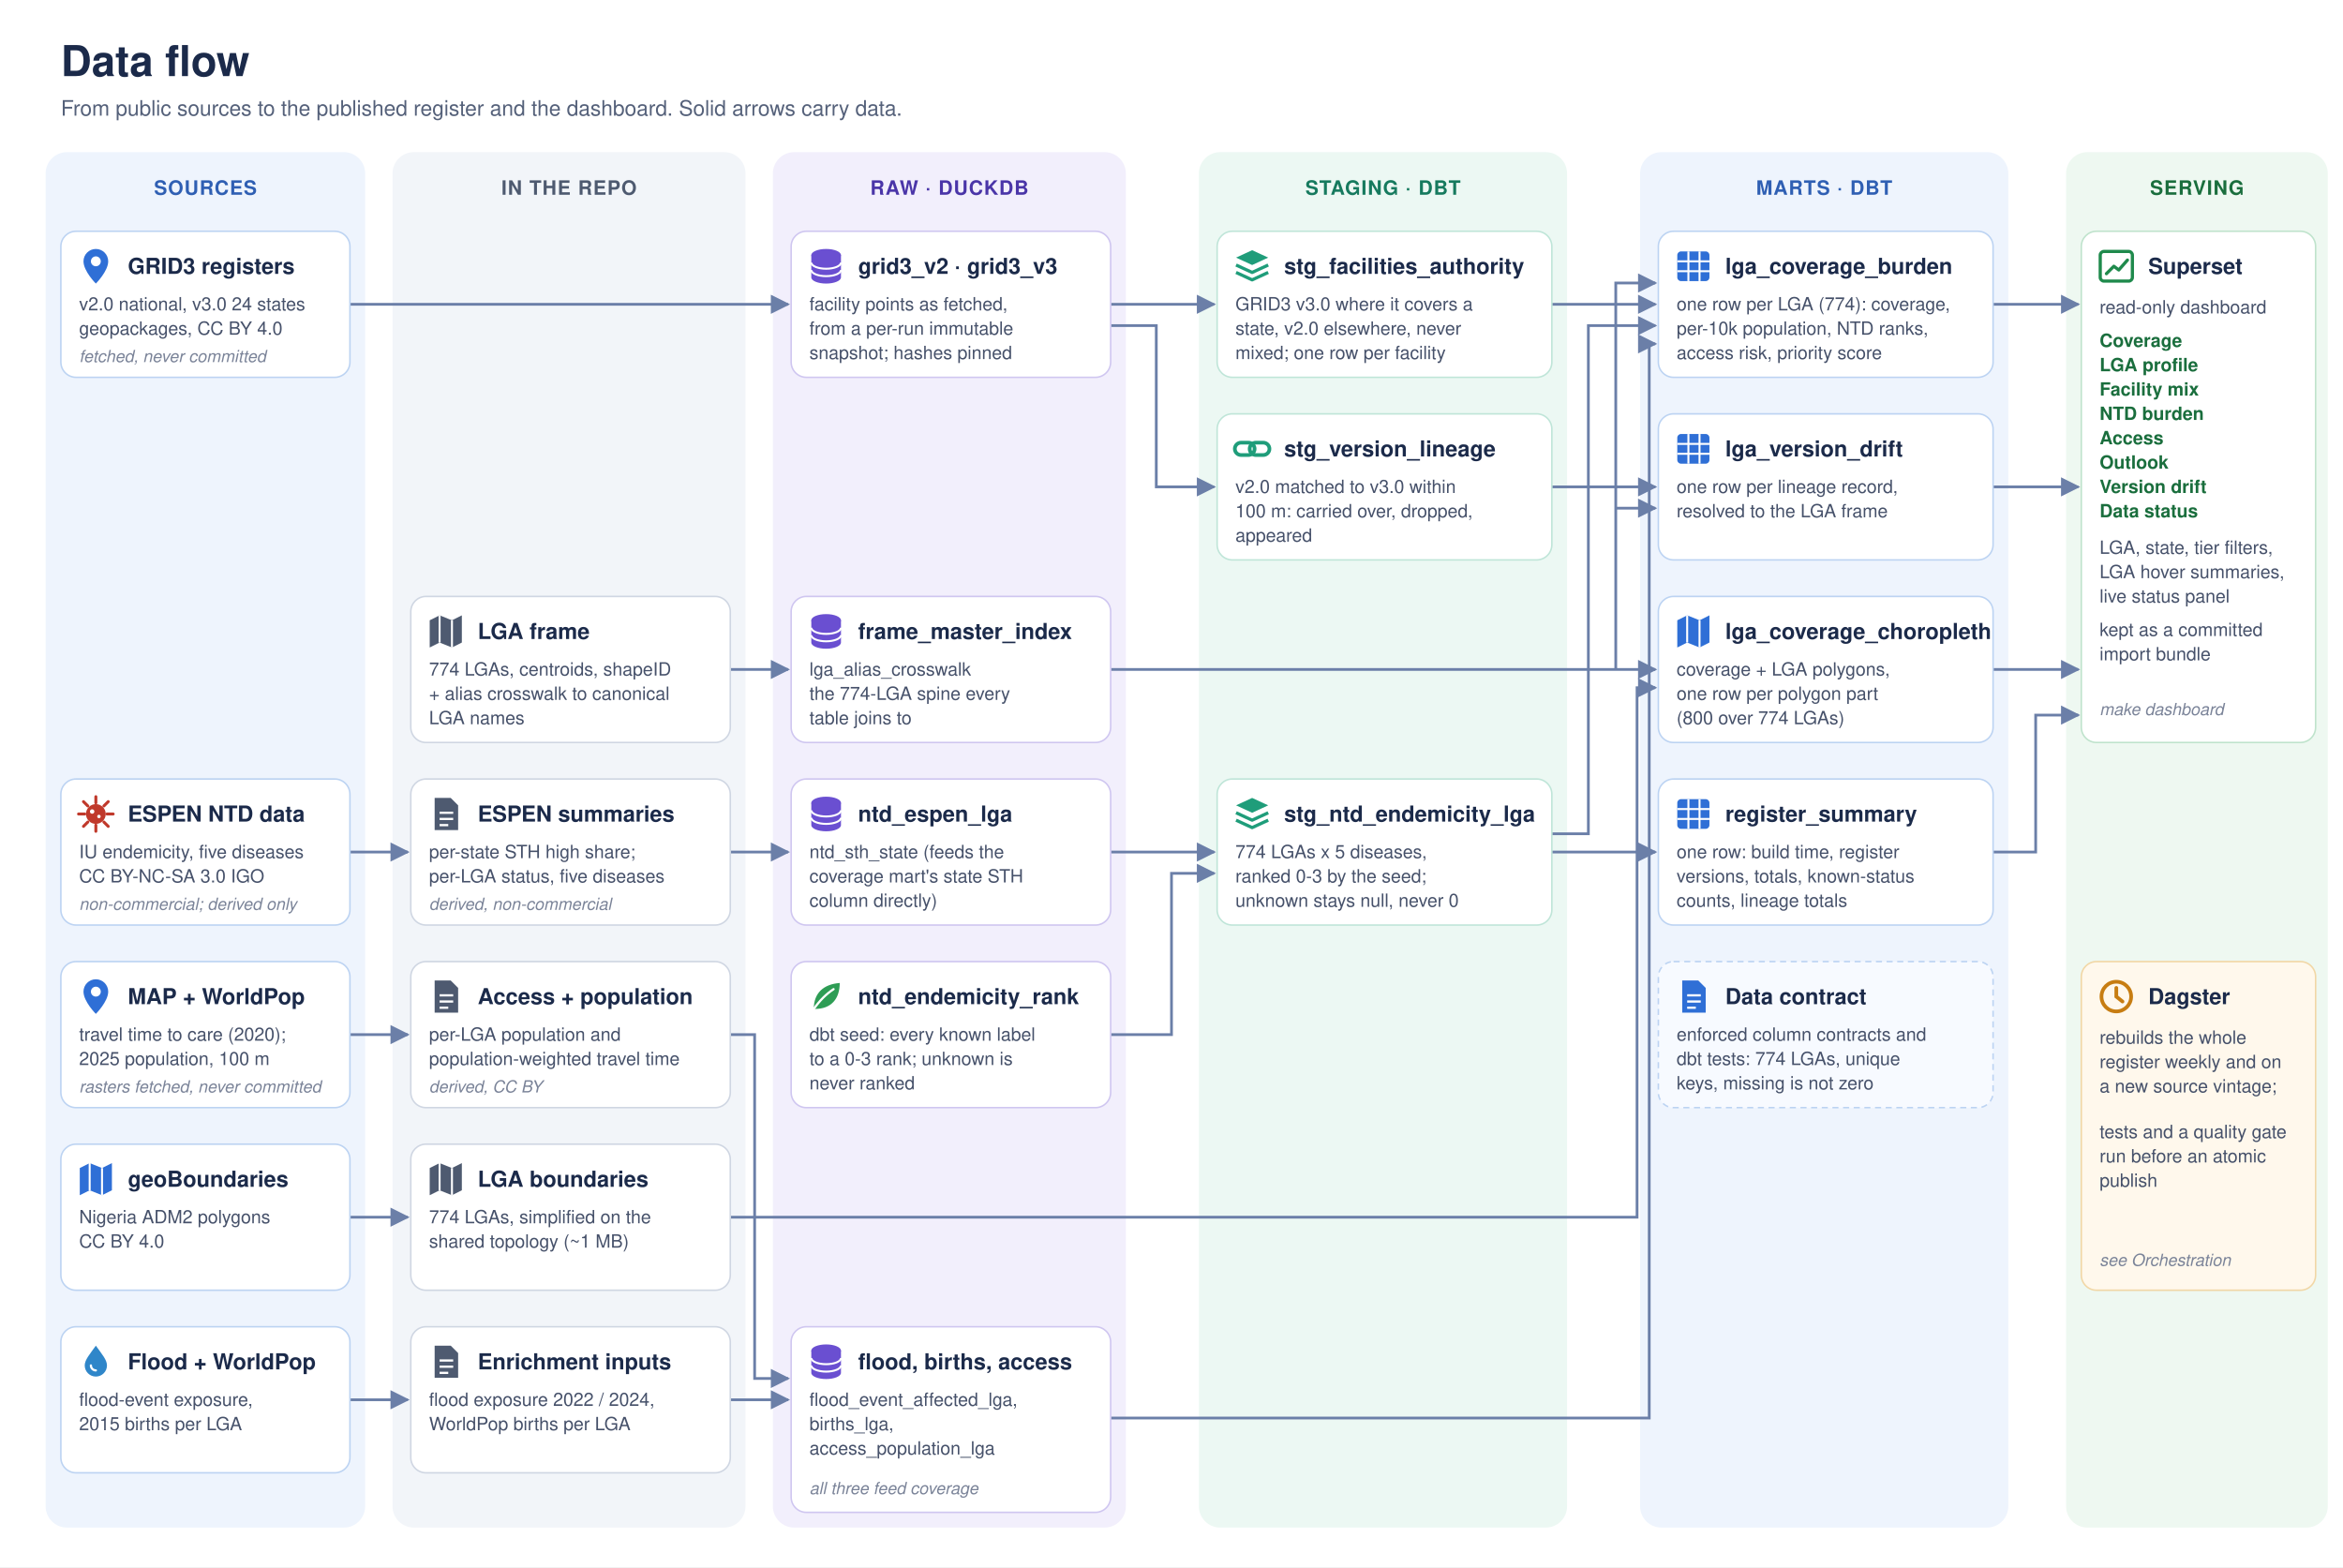
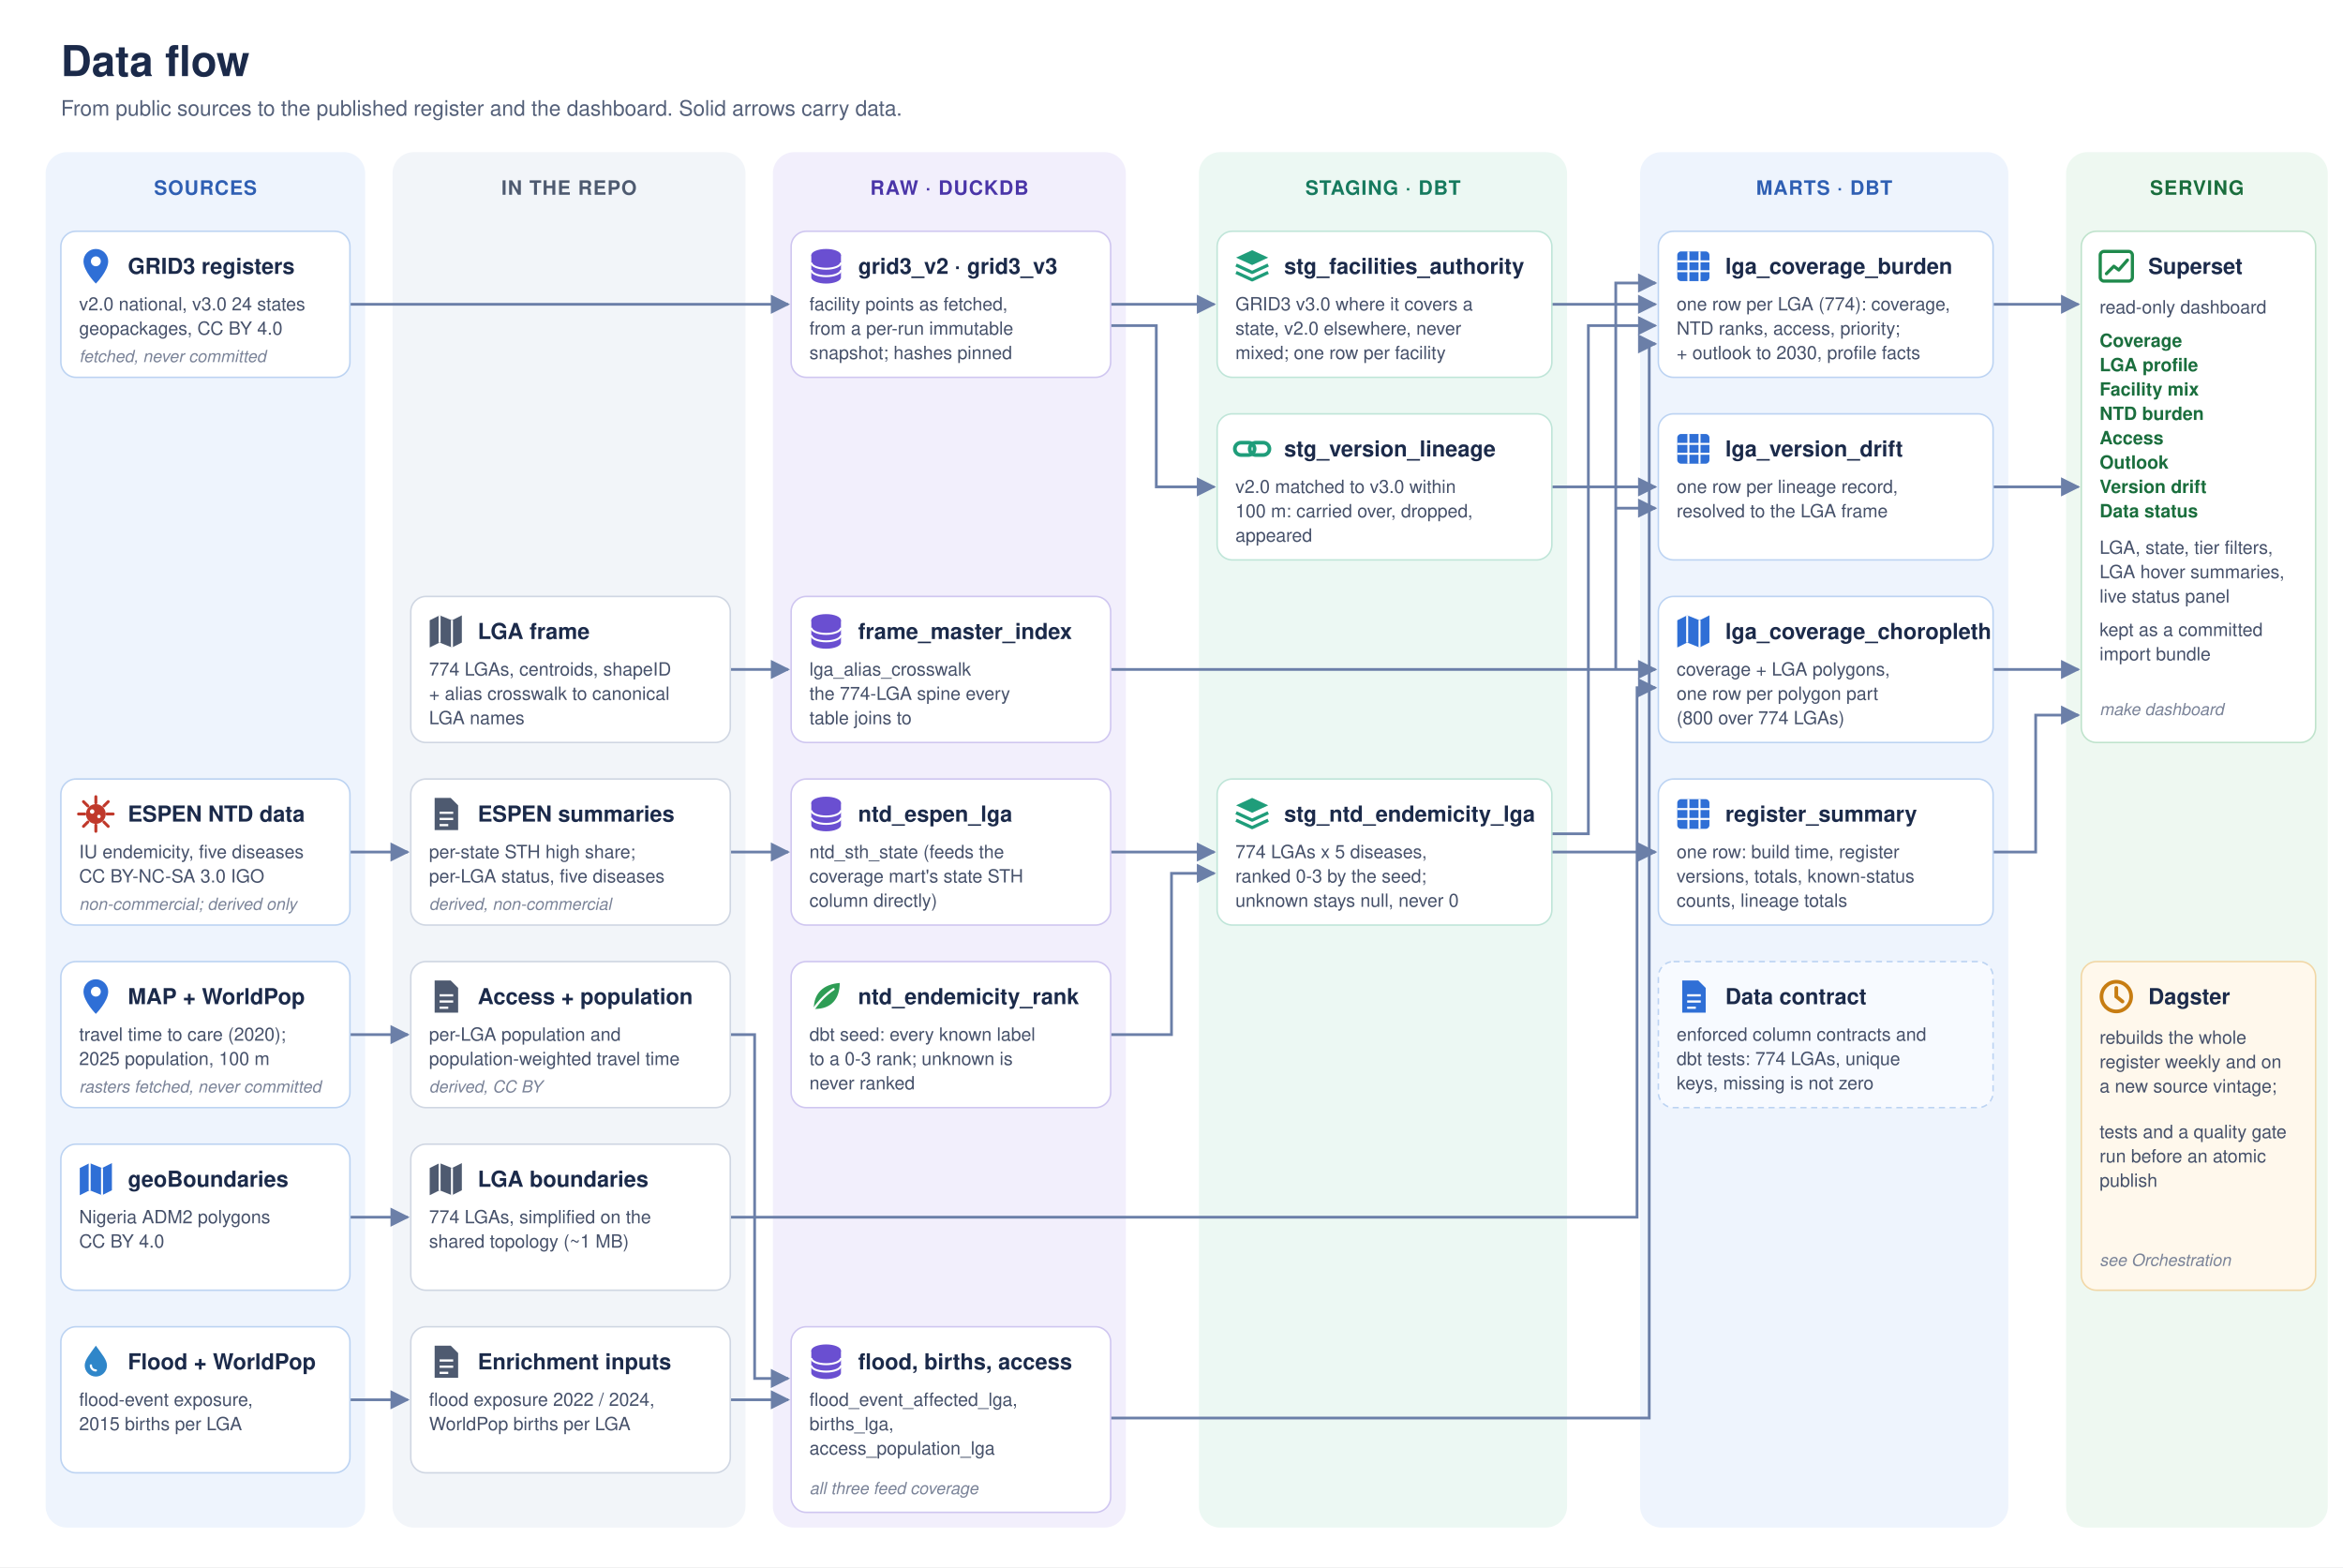
<svg xmlns="http://www.w3.org/2000/svg" xmlns:xlink="http://www.w3.org/1999/xlink" viewBox="0 0 1540 1030" width="1540" height="1030" role="img" aria-labelledby="t d" font-family="Helvetica, Arial, sans-serif">
  <defs>
    <marker id="a" viewBox="0 0 10 10" refX="9" refY="5" markerWidth="7" markerHeight="7" orient="auto">
      <path d="M0,0 L10,5 L0,10 z" fill="#6b7fa8" />
    </marker>
    <symbol id="i-pin" viewBox="0 0 32 32">
      <path fill-rule="evenodd" d="M16 2a10 10 0 0 1 10 10c0 8-10 18-10 18S6 20 6 12A10 10 0 0 1 16 2zm0 6a4 4 0 1 0 0 8a4 4 0 1 0 0-8z" fill="currentColor" />
    </symbol>
    <symbol id="i-db" viewBox="0 0 32 32">
      <ellipse cx="16" cy="7" rx="12" ry="5" fill="currentColor" />
      <path d="M4 7v18a12 5 0 0 0 24 0V7" fill="currentColor" />
      <path d="M4 13a12 5 0 0 0 24 0M4 19a12 5 0 0 0 24 0" fill="none" stroke="#fff" stroke-width="1.6" />
    </symbol>
    <symbol id="i-layers" viewBox="0 0 32 32">
      <path d="M16 3l13 6-13 6L3 9z" fill="currentColor" />
      <path d="M3 15l13 6 13-6M3 21l13 6 13-6" fill="none" stroke="currentColor" stroke-width="2.6" stroke-linejoin="round" />
    </symbol>
    <symbol id="i-table" viewBox="0 0 32 32">
      <rect x="3" y="4" width="26" height="24" rx="3" fill="currentColor" />
      <path d="M3 12h26M3 20h26M12 4v24M21 4v24" stroke="#fff" stroke-width="1.6" />
    </symbol>
    <symbol id="i-map" viewBox="0 0 32 32">
      <path d="M3 7l8-4 10 4 8-4v22l-8 4-10-4-8 4z" fill="currentColor" />
      <path d="M11 3v22M21 7v22" stroke="#fff" stroke-width="1.6" />
    </symbol>
    <symbol id="i-virus" viewBox="0 0 32 32">
      <circle cx="16" cy="16" r="8" fill="currentColor" />
      <g stroke="currentColor" stroke-width="2.4" stroke-linecap="round">
        <path d="M16 2v5M16 25v5M2 16h5M25 16h5M6 6l3.5 3.5M22.5 22.5L26 26M26 6l-3.5 3.5M9.5 22.5L6 26" />
      </g>
      <circle cx="13" cy="14" r="1.8" fill="#fff" />
      <circle cx="18.5" cy="18" r="1.4" fill="#fff" />
    </symbol>
    <symbol id="i-drop" viewBox="0 0 32 32">
      <path d="M16 3c5 7 9 11.5 9 16a9 9 0 0 1-18 0c0-4.5 4-9 9-16z" fill="currentColor" />
      <path d="M12 19a4 4 0 0 0 4 4" fill="none" stroke="#fff" stroke-width="1.8" stroke-linecap="round" />
    </symbol>
    <symbol id="i-seed" viewBox="0 0 32 32">
      <path d="M6 26C6 13 14 6 27 5c0 13-7 21-20 21z" fill="currentColor" />
      <path d="M6 26C11 19 16 14 22 10" fill="none" stroke="#fff" stroke-width="1.8" stroke-linecap="round" />
    </symbol>
    <symbol id="i-doc" viewBox="0 0 32 32">
      <path d="M7 3h13l6 6v20H7z" fill="currentColor" />
      <path d="M11 15h11M11 20h11M11 25h7" stroke="#fff" stroke-width="1.8" />
    </symbol>
    <symbol id="i-chart" viewBox="0 0 32 32">
      <rect x="3" y="4" width="26" height="24" rx="3" fill="none" stroke="currentColor" stroke-width="2.6" />
      <path d="M8 22l6-6 4 3 7-8" fill="none" stroke="currentColor" stroke-width="2.6" stroke-linecap="round" stroke-linejoin="round" />
    </symbol>
    <symbol id="i-clock" viewBox="0 0 32 32">
      <circle cx="16" cy="16" r="12" fill="none" stroke="currentColor" stroke-width="3" />
      <path d="M16 9v7l5 4" fill="none" stroke="currentColor" stroke-width="3" stroke-linecap="round" />
    </symbol>
    <symbol id="i-link" viewBox="0 0 32 32">
      <rect x="2" y="11" width="16" height="10" rx="5" fill="none" stroke="currentColor" stroke-width="3" />
      <rect x="14" y="11" width="16" height="10" rx="5" fill="none" stroke="currentColor" stroke-width="3" />
    </symbol>
    <style>
      .h1{font-size:28px;font-weight:700;fill:#1b2a4a}
      .sub{font-size:14px;fill:#55617a}
      .col{font-size:13px;font-weight:700;letter-spacing:.6px}
      .ct{font-size:14.5px;font-weight:700;fill:#1b2a4a}
      .cb{font-size:12px;fill:#46516a}
      .ft{font-size:11px;font-style:italic;fill:#7a8398}
      .e{fill:none;stroke:#6b7fa8;stroke-width:1.8;marker-end:url(#a)}
      .ed{fill:none;stroke:#9aa6bf;stroke-width:1.6;stroke-dasharray:5 4;marker-end:url(#a)}
    </style>
  </defs>
  <rect width="1540" height="1030" fill="#fff" />
  <text x="40" y="50" class="h1">Data flow</text>
  <text x="40" y="76" class="sub">From public sources to the published register and the dashboard. Solid arrows carry data.</text>
  <rect x="30" y="100" width="210" height="904" rx="14" fill="#eef4fd" />
  <rect x="258" y="100" width="232" height="904" rx="14" fill="#f2f5f9" />
  <rect x="508" y="100" width="232" height="904" rx="14" fill="#f2effc" />
  <rect x="788" y="100" width="242" height="904" rx="14" fill="#ecf8f3" />
  <rect x="1078" y="100" width="242" height="904" rx="14" fill="#eef4fd" />
  <rect x="1358" y="100" width="172" height="904" rx="14" fill="#eef8f1" />
  <text x="135" y="128" class="col" fill="#2f5fb3" text-anchor="middle">SOURCES</text>
  <text x="374" y="128" class="col" fill="#4e5a70" text-anchor="middle">IN THE REPO</text>
  <text x="624" y="128" class="col" fill="#4a35a8" text-anchor="middle">RAW · DUCKDB</text>
  <text x="909" y="128" class="col" fill="#167a5e" text-anchor="middle">STAGING · DBT</text>
  <text x="1199" y="128" class="col" fill="#2f5fb3" text-anchor="middle">MARTS · DBT</text>
  <text x="1444" y="128" class="col" fill="#1a6e3d" text-anchor="middle">SERVING</text>
  <path class="e" d="M230,200 H518" />
  <path class="e" d="M730,200 H798" />
  <path class="e" d="M730,214 H760 V320 H798" />
  <path class="e" d="M1020,200 H1088" />
  <path class="e" d="M1020,320 H1088" />
  <path class="e" d="M480,440 H518" />
  <path class="e" d="M730,440 H1088" />
  <path class="e" d="M1062,440 V186 H1088" />
  <path class="e" d="M1062,334 H1088" />
  <path class="e" d="M230,560 H268" />
  <path class="e" d="M480,560 H518" />
  <path class="e" d="M730,560 H798" />
  <path class="e" d="M730,680 H770 V574 H798" />
  <path class="e" d="M1020,560 H1088" />
  <path class="e" d="M1020,548 H1044 V214 H1088" />
  <path class="e" d="M230,800 H268" />
  <path class="e" d="M230,680 H268" />
  <path class="e" d="M480,680 H496 V906 H518" />
  <path class="e" d="M730,932 H1084 V226 H1088" />
  <path class="e" d="M480,800 H1076 V452 H1088" />
  <path class="e" d="M230,920 H268" />
  <path class="e" d="M480,920 H518" />
  <path class="e" d="M1310,200 H1366" />
  <path class="e" d="M1310,320 H1366" />
  <path class="e" d="M1310,440 H1366" />
  <path class="e" d="M1310,560 H1338 V470 H1366" />
  <g>
    <rect x="40" y="152" width="190" height="96" rx="10" fill="#fff" stroke="#bcd3f2" />
    <use href="#i-pin" xlink:href="#i-pin" x="50" y="162" width="26" height="26" color="#2f6fd6" />
    <text x="84" y="180" class="ct">GRID3 registers</text>
    <text class="cb">
      <tspan x="52" y="204">v2.0 national, v3.0 24 states</tspan>
      <tspan x="52" y="220">geopackages, CC BY 4.0</tspan>
    </text>
    <text x="52" y="238" class="ft">fetched, never committed</text>
  </g>
  <g>
    <rect x="40" y="512" width="190" height="96" rx="10" fill="#fff" stroke="#bcd3f2" />
    <use href="#i-virus" xlink:href="#i-virus" x="50" y="522" width="26" height="26" color="#c0392b" />
    <text x="84" y="540" class="ct">ESPEN NTD data</text>
    <text class="cb">
      <tspan x="52" y="564">IU endemicity, five diseases</tspan>
      <tspan x="52" y="580">CC BY-NC-SA 3.0 IGO</tspan>
    </text>
    <text x="52" y="598" class="ft">non-commercial; derived only</text>
  </g>
  <g>
    <rect x="40" y="752" width="190" height="96" rx="10" fill="#fff" stroke="#bcd3f2" />
    <use href="#i-map" xlink:href="#i-map" x="50" y="762" width="26" height="26" color="#2f6fd6" />
    <text x="84" y="780" class="ct">geoBoundaries</text>
    <text class="cb">
      <tspan x="52" y="804">Nigeria ADM2 polygons</tspan>
      <tspan x="52" y="820">CC BY 4.0</tspan>
    </text>
  </g>
  <g>
    <rect x="40" y="872" width="190" height="96" rx="10" fill="#fff" stroke="#bcd3f2" />
    <use href="#i-drop" xlink:href="#i-drop" x="50" y="882" width="26" height="26" color="#2f86c9" />
    <text x="84" y="900" class="ct">Flood + WorldPop</text>
    <text class="cb">
      <tspan x="52" y="924">flood-event exposure,</tspan>
      <tspan x="52" y="940">2015 births per LGA</tspan>
    </text>
  </g>
  <g>
    <rect x="40" y="632" width="190" height="96" rx="10" fill="#fff" stroke="#bcd3f2" />
    <use href="#i-pin" xlink:href="#i-pin" x="50" y="642" width="26" height="26" color="#2f6fd6" />
    <text x="84" y="660" class="ct">MAP + WorldPop</text>
    <text class="cb">
      <tspan x="52" y="684">travel time to care (2020);</tspan>
      <tspan x="52" y="700">2025 population, 100 m</tspan>
    </text>
    <text x="52" y="718" class="ft">rasters fetched, never committed</text>
  </g>
  <g>
    <rect x="270" y="392" width="210" height="96" rx="10" fill="#fff" stroke="#cfd6e2" />
    <use href="#i-map" xlink:href="#i-map" x="280" y="402" width="26" height="26" color="#4e5a70" />
    <text x="314" y="420" class="ct">LGA frame</text>
    <text class="cb">
      <tspan x="282" y="444">774 LGAs, centroids, shapeID</tspan>
      <tspan x="282" y="460">+ alias crosswalk to canonical</tspan>
      <tspan x="282" y="476">LGA names</tspan>
    </text>
  </g>
  <g>
    <rect x="270" y="512" width="210" height="96" rx="10" fill="#fff" stroke="#cfd6e2" />
    <use href="#i-doc" xlink:href="#i-doc" x="280" y="522" width="26" height="26" color="#4e5a70" />
    <text x="314" y="540" class="ct">ESPEN summaries</text>
    <text class="cb">
      <tspan x="282" y="564">per-state STH high share;</tspan>
      <tspan x="282" y="580">per-LGA status, five diseases</tspan>
    </text>
    <text x="282" y="598" class="ft">derived, non-commercial</text>
  </g>
  <g>
    <rect x="270" y="752" width="210" height="96" rx="10" fill="#fff" stroke="#cfd6e2" />
    <use href="#i-map" xlink:href="#i-map" x="280" y="762" width="26" height="26" color="#4e5a70" />
    <text x="314" y="780" class="ct">LGA boundaries</text>
    <text class="cb">
      <tspan x="282" y="804">774 LGAs, simplified on the</tspan>
      <tspan x="282" y="820">shared topology (~1 MB)</tspan>
    </text>
  </g>
  <g>
    <rect x="270" y="872" width="210" height="96" rx="10" fill="#fff" stroke="#cfd6e2" />
    <use href="#i-doc" xlink:href="#i-doc" x="280" y="882" width="26" height="26" color="#4e5a70" />
    <text x="314" y="900" class="ct">Enrichment inputs</text>
    <text class="cb">
      <tspan x="282" y="924">flood exposure 2022 / 2024,</tspan>
      <tspan x="282" y="940">WorldPop births per LGA</tspan>
    </text>
  </g>
  <g>
    <rect x="270" y="632" width="210" height="96" rx="10" fill="#fff" stroke="#cfd6e2" />
    <use href="#i-doc" xlink:href="#i-doc" x="280" y="642" width="26" height="26" color="#4e5a70" />
    <text x="314" y="660" class="ct">Access + population</text>
    <text class="cb">
      <tspan x="282" y="684">per-LGA population and</tspan>
      <tspan x="282" y="700">population-weighted travel time</tspan>
    </text>
    <text x="282" y="718" class="ft">derived, CC BY</text>
  </g>
  <g>
    <rect x="520" y="152" width="210" height="96" rx="10" fill="#fff" stroke="#cfc6f0" />
    <use href="#i-db" xlink:href="#i-db" x="530" y="162" width="26" height="26" color="#6a4fd1" />
    <text x="564" y="180" class="ct">grid3_v2 · grid3_v3</text>
    <text class="cb">
      <tspan x="532" y="204">facility points as fetched,</tspan>
      <tspan x="532" y="220">from a per-run immutable</tspan>
      <tspan x="532" y="236">snapshot; hashes pinned</tspan>
    </text>
  </g>
  <g>
    <rect x="520" y="392" width="210" height="96" rx="10" fill="#fff" stroke="#cfc6f0" />
    <use href="#i-db" xlink:href="#i-db" x="530" y="402" width="26" height="26" color="#6a4fd1" />
    <text x="564" y="420" class="ct">frame_master_index</text>
    <text class="cb">
      <tspan x="532" y="444">lga_alias_crosswalk</tspan>
      <tspan x="532" y="460">the 774-LGA spine every</tspan>
      <tspan x="532" y="476">table joins to</tspan>
    </text>
  </g>
  <g>
    <rect x="520" y="512" width="210" height="96" rx="10" fill="#fff" stroke="#cfc6f0" />
    <use href="#i-db" xlink:href="#i-db" x="530" y="522" width="26" height="26" color="#6a4fd1" />
    <text x="564" y="540" class="ct">ntd_espen_lga</text>
    <text class="cb">
      <tspan x="532" y="564">ntd_sth_state (feeds the</tspan>
      <tspan x="532" y="580">coverage mart's state STH</tspan>
      <tspan x="532" y="596">column directly)</tspan>
    </text>
  </g>
  <g>
    <rect x="520" y="632" width="210" height="96" rx="10" fill="#fff" stroke="#cfc6f0" />
    <use href="#i-seed" xlink:href="#i-seed" x="530" y="642" width="26" height="26" color="#2e9d55" />
    <text x="564" y="660" class="ct">ntd_endemicity_rank</text>
    <text class="cb">
      <tspan x="532" y="684">dbt seed: every known label</tspan>
      <tspan x="532" y="700">to a 0-3 rank; unknown is</tspan>
      <tspan x="532" y="716">never ranked</tspan>
    </text>
  </g>
  <g>
    <rect x="520" y="872" width="210" height="122" rx="10" fill="#fff" stroke="#cfc6f0" />
    <use href="#i-db" xlink:href="#i-db" x="530" y="882" width="26" height="26" color="#6a4fd1" />
    <text x="564" y="900" class="ct">flood, births, access</text>
    <text class="cb">
      <tspan x="532" y="924">flood_event_affected_lga,</tspan>
      <tspan x="532" y="940">births_lga,</tspan>
      <tspan x="532" y="956">access_population_lga</tspan>
    </text>
    <text x="532" y="982" class="ft">all three feed coverage</text>
  </g>
  <g>
    <rect x="800" y="152" width="220" height="96" rx="10" fill="#fff" stroke="#bfe5d8" />
    <use href="#i-layers" xlink:href="#i-layers" x="810" y="162" width="26" height="26" color="#1f9d7a" />
    <text x="844" y="180" class="ct">stg_facilities_authority</text>
    <text class="cb">
      <tspan x="812" y="204">GRID3 v3.0 where it covers a</tspan>
      <tspan x="812" y="220">state, v2.0 elsewhere, never</tspan>
      <tspan x="812" y="236">mixed; one row per facility</tspan>
    </text>
  </g>
  <g>
    <rect x="800" y="272" width="220" height="96" rx="10" fill="#fff" stroke="#bfe5d8" />
    <use href="#i-link" xlink:href="#i-link" x="810" y="282" width="26" height="26" color="#1f9d7a" />
    <text x="844" y="300" class="ct">stg_version_lineage</text>
    <text class="cb">
      <tspan x="812" y="324">v2.0 matched to v3.0 within</tspan>
      <tspan x="812" y="340">100 m: carried over, dropped,</tspan>
      <tspan x="812" y="356">appeared</tspan>
    </text>
  </g>
  <g>
    <rect x="800" y="512" width="220" height="96" rx="10" fill="#fff" stroke="#bfe5d8" />
    <use href="#i-layers" xlink:href="#i-layers" x="810" y="522" width="26" height="26" color="#1f9d7a" />
    <text x="844" y="540" class="ct">stg_ntd_endemicity_lga</text>
    <text class="cb">
      <tspan x="812" y="564">774 LGAs x 5 diseases,</tspan>
      <tspan x="812" y="580">ranked 0-3 by the seed;</tspan>
      <tspan x="812" y="596">unknown stays null, never 0</tspan>
    </text>
  </g>
  <g>
    <rect x="1090" y="152" width="220" height="96" rx="10" fill="#fff" stroke="#bcd3f2" />
    <use href="#i-table" xlink:href="#i-table" x="1100" y="162" width="26" height="26" color="#2f6fd6" />
    <text x="1134" y="180" class="ct">lga_coverage_burden</text>
    <text class="cb">
      <tspan x="1102" y="204">one row per LGA (774): coverage,</tspan>
-       <tspan x="1102" y="220">per-10k population, NTD ranks,</tspan>
-       <tspan x="1102" y="236">access risk, priority score</tspan>
+       <tspan x="1102" y="220">NTD ranks, access, priority;</tspan>
+       <tspan x="1102" y="236">+ outlook to 2030, profile facts</tspan>
    </text>
  </g>
  <g>
    <rect x="1090" y="272" width="220" height="96" rx="10" fill="#fff" stroke="#bcd3f2" />
    <use href="#i-table" xlink:href="#i-table" x="1100" y="282" width="26" height="26" color="#2f6fd6" />
    <text x="1134" y="300" class="ct">lga_version_drift</text>
    <text class="cb">
      <tspan x="1102" y="324">one row per lineage record,</tspan>
      <tspan x="1102" y="340">resolved to the LGA frame</tspan>
    </text>
  </g>
  <g>
    <rect x="1090" y="392" width="220" height="96" rx="10" fill="#fff" stroke="#bcd3f2" />
    <use href="#i-map" xlink:href="#i-map" x="1100" y="402" width="26" height="26" color="#2f6fd6" />
    <text x="1134" y="420" class="ct" font-size="13.5" textLength="168" lengthAdjust="spacingAndGlyphs">lga_coverage_choropleth</text>
    <text class="cb">
      <tspan x="1102" y="444">coverage + LGA polygons,</tspan>
      <tspan x="1102" y="460">one row per polygon part</tspan>
      <tspan x="1102" y="476">(800 over 774 LGAs)</tspan>
    </text>
  </g>
  <g>
    <rect x="1090" y="512" width="220" height="96" rx="10" fill="#fff" stroke="#bcd3f2" />
    <use href="#i-table" xlink:href="#i-table" x="1100" y="522" width="26" height="26" color="#2f6fd6" />
    <text x="1134" y="540" class="ct">register_summary</text>
    <text class="cb">
      <tspan x="1102" y="564">one row: build time, register</tspan>
      <tspan x="1102" y="580">versions, totals, known-status</tspan>
      <tspan x="1102" y="596">counts, lineage totals</tspan>
    </text>
  </g>
  <g>
    <rect x="1090" y="632" width="220" height="96" rx="10" fill="#f7faff" stroke="#bcd3f2" stroke-dasharray="4 3" />
    <use href="#i-doc" xlink:href="#i-doc" x="1100" y="642" width="26" height="26" color="#2f6fd6" />
    <text x="1134" y="660" class="ct">Data contract</text>
    <text class="cb">
      <tspan x="1102" y="684">enforced column contracts and</tspan>
      <tspan x="1102" y="700">dbt tests: 774 LGAs, unique</tspan>
      <tspan x="1102" y="716">keys, missing is not zero</tspan>
    </text>
  </g>
  <g>
    <rect x="1368" y="152" width="154" height="336" rx="10" fill="#fff" stroke="#bfe3cc" />
    <use href="#i-chart" xlink:href="#i-chart" x="1378" y="162" width="26" height="26" color="#1f8a4c" />
    <text x="1412" y="180" class="ct">Superset</text>
    <text class="cb">
      <tspan x="1380" y="206">read-only dashboard</tspan>
      <tspan x="1380" y="228" font-weight="700" fill="#1a6e3d">Coverage</tspan>
      <tspan x="1380" y="244" font-weight="700" fill="#1a6e3d">LGA profile</tspan>
      <tspan x="1380" y="260" font-weight="700" fill="#1a6e3d">Facility mix</tspan>
      <tspan x="1380" y="276" font-weight="700" fill="#1a6e3d">NTD burden</tspan>
      <tspan x="1380" y="292" font-weight="700" fill="#1a6e3d">Access</tspan>
      <tspan x="1380" y="308" font-weight="700" fill="#1a6e3d">Outlook</tspan>
      <tspan x="1380" y="324" font-weight="700" fill="#1a6e3d">Version drift</tspan>
      <tspan x="1380" y="340" font-weight="700" fill="#1a6e3d">Data status</tspan>
      <tspan x="1380" y="364">LGA, state, tier filters,</tspan>
      <tspan x="1380" y="380">LGA hover summaries,</tspan>
      <tspan x="1380" y="396">live status panel</tspan>
      <tspan x="1380" y="418">kept as a committed</tspan>
      <tspan x="1380" y="434">import bundle</tspan>
    </text>
    <text x="1380" y="470" class="ft">make dashboard</text>
  </g>
  <g>
    <rect x="1368" y="632" width="154" height="216" rx="10" fill="#fff8ec" stroke="#f1d7a6" />
    <use href="#i-clock" xlink:href="#i-clock" x="1378" y="642" width="26" height="26" color="#c77d12" />
    <text x="1412" y="660" class="ct">Dagster</text>
    <text class="cb">
      <tspan x="1380" y="686">rebuilds the whole</tspan>
      <tspan x="1380" y="702">register weekly and on</tspan>
      <tspan x="1380" y="718">a new source vintage;</tspan>
      <tspan x="1380" y="748">tests and a quality gate</tspan>
      <tspan x="1380" y="764">run before an atomic</tspan>
      <tspan x="1380" y="780">publish</tspan>
    </text>
    <text x="1380" y="832" class="ft">see Orchestration</text>
  </g>
</svg>
